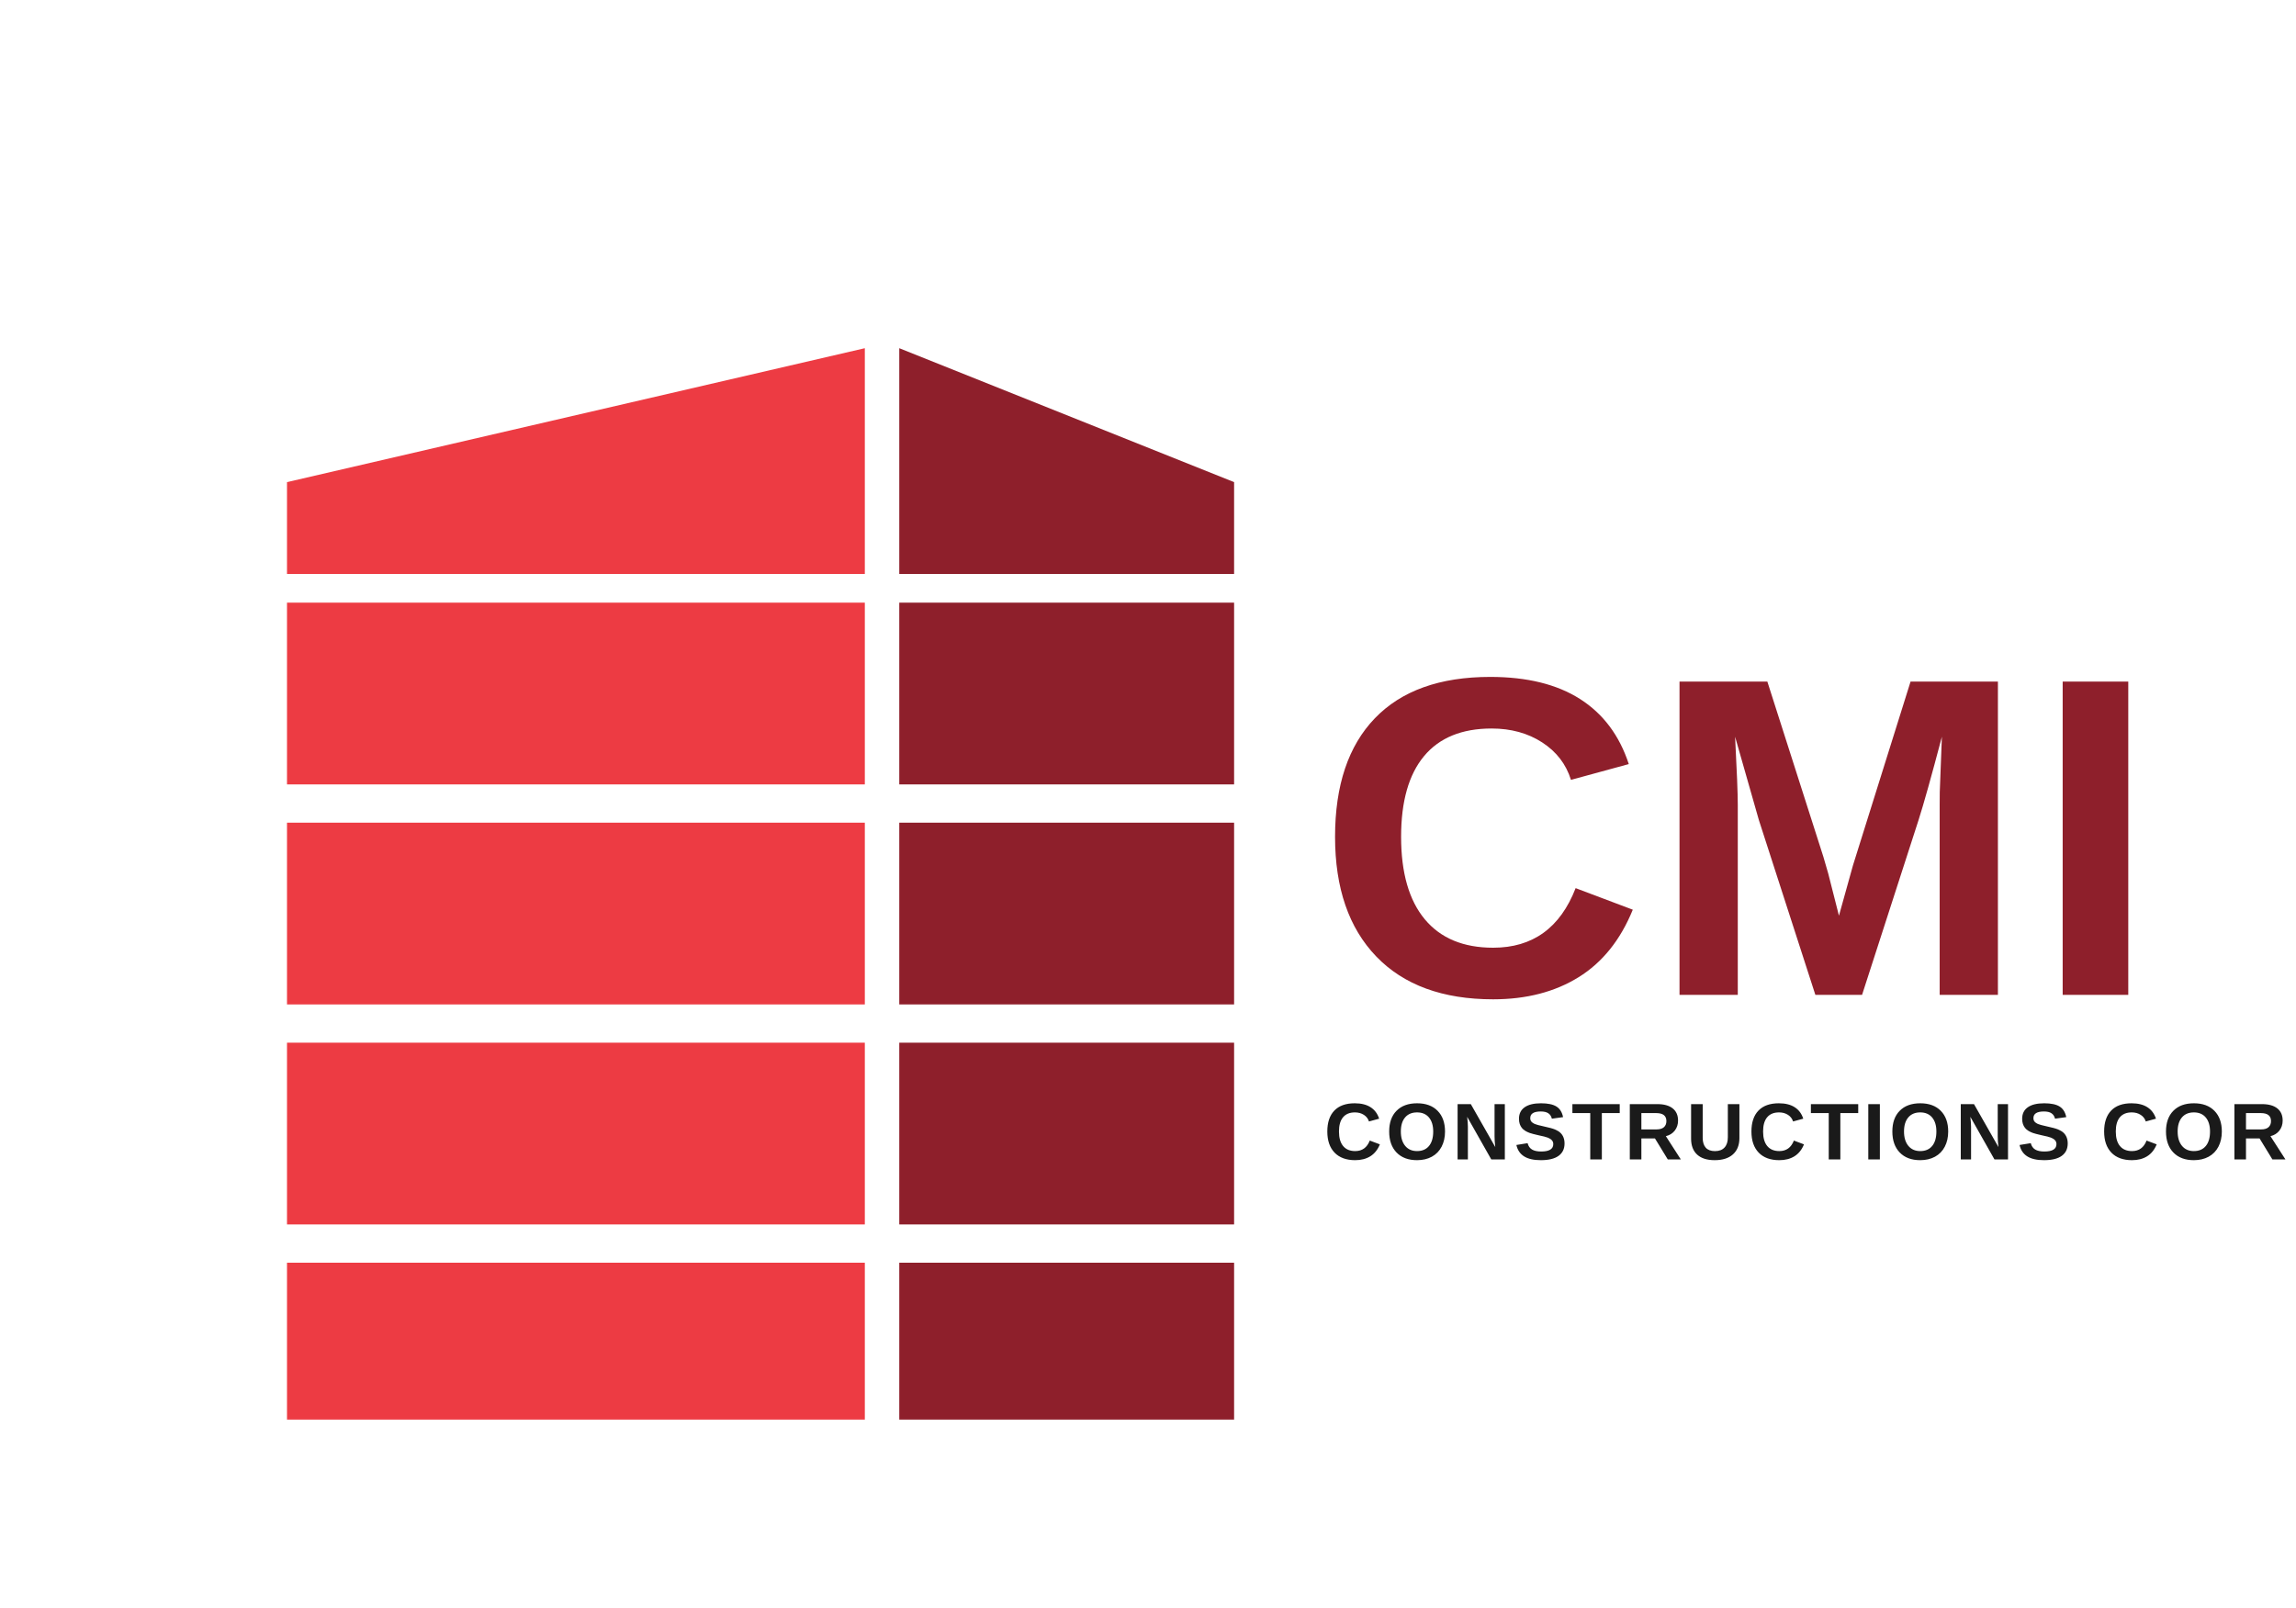
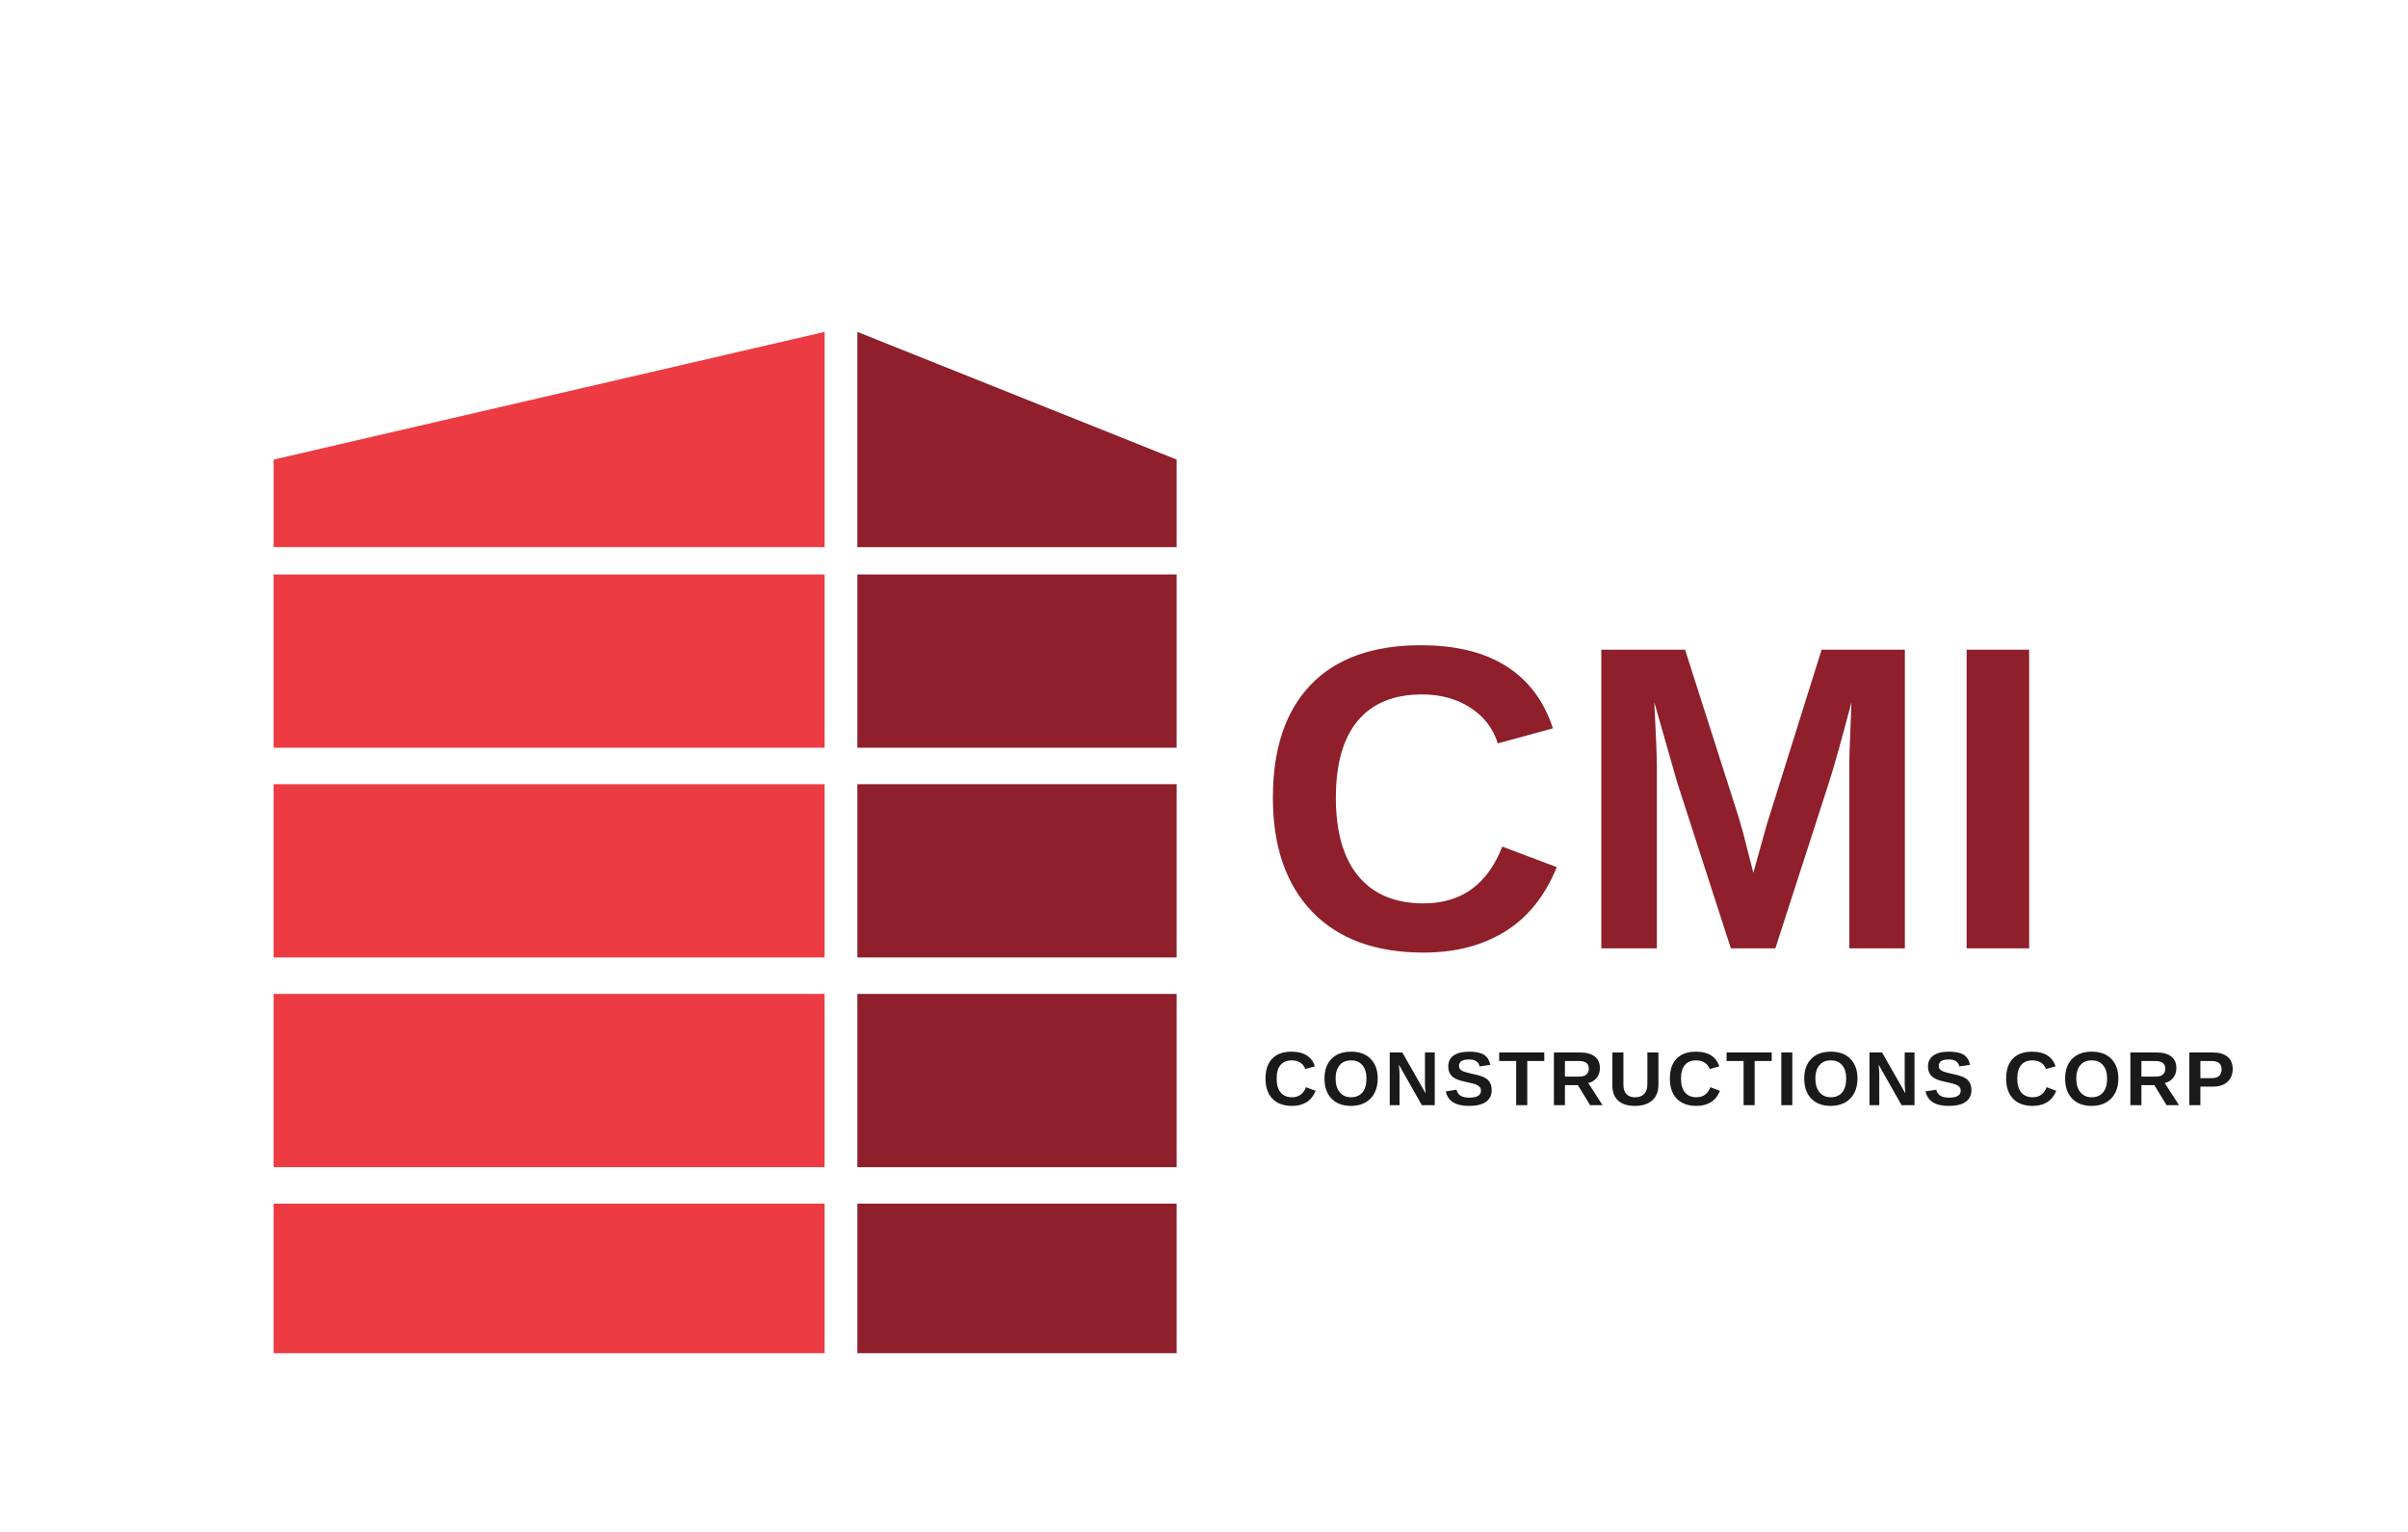
- <svg xmlns="http://www.w3.org/2000/svg" viewBox="0 0 1200 840" fill="none">
+ <svg xmlns="http://www.w3.org/2000/svg" viewBox="0 0 1320 840" fill="none">
  <polygon points="150,300 452,300 452,182 150,252" fill="#ED3B43" />
  <polygon points="470,300 645,300 645,252 470,182" fill="#8E1F2B" />
  <rect x="150" y="315" width="302" height="95" fill="#ED3B43" />
  <rect x="470" y="315" width="175" height="95" fill="#8E1F2B" />
  <rect x="150" y="430" width="302" height="95" fill="#ED3B43" />
  <rect x="470" y="430" width="175" height="95" fill="#8E1F2B" />
  <rect x="150" y="545" width="302" height="95" fill="#ED3B43" />
  <rect x="470" y="545" width="175" height="95" fill="#8E1F2B" />
  <rect x="150" y="660" width="302" height="82" fill="#ED3B43" />
  <rect x="470" y="660" width="175" height="82" fill="#8E1F2B" />
  <text x="688" y="520" font-family="Arial, Helvetica, sans-serif" font-weight="900" font-size="238" fill="#8E1F2B" letter-spacing="2">CMI</text>
  <text x="692" y="606" font-family="Arial, Helvetica, sans-serif" font-weight="600" font-size="42" fill="#1A1A1A" letter-spacing="2">CONSTRUCTIONS CORP</text>
</svg>
